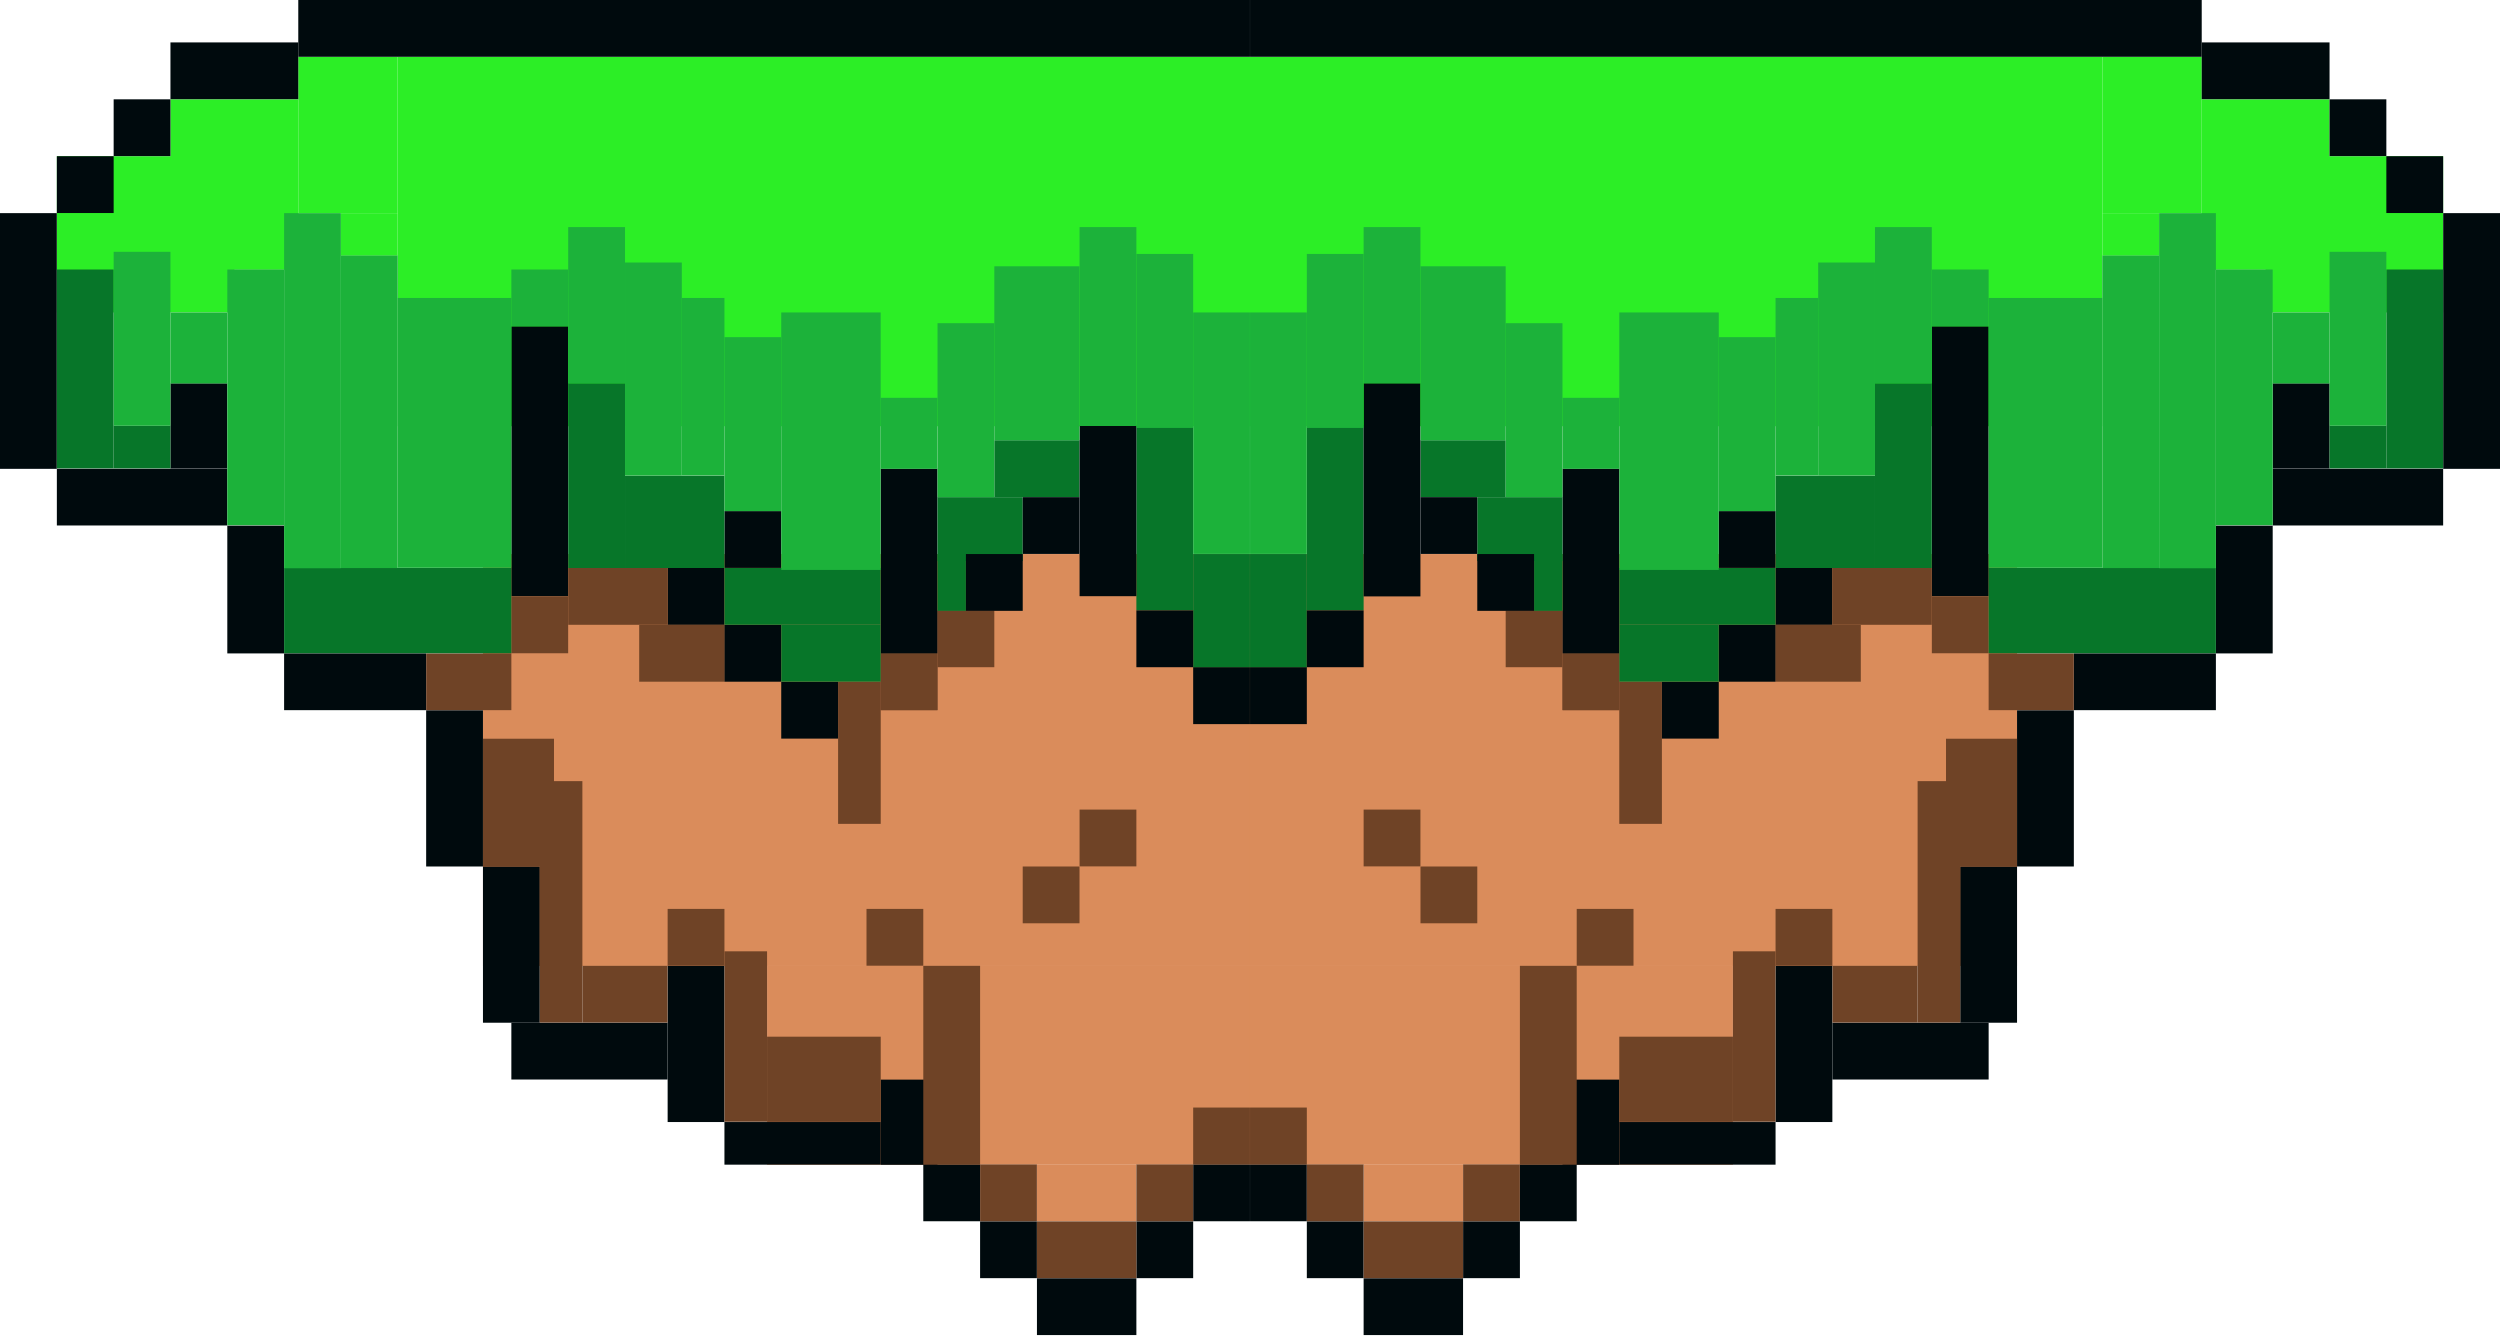
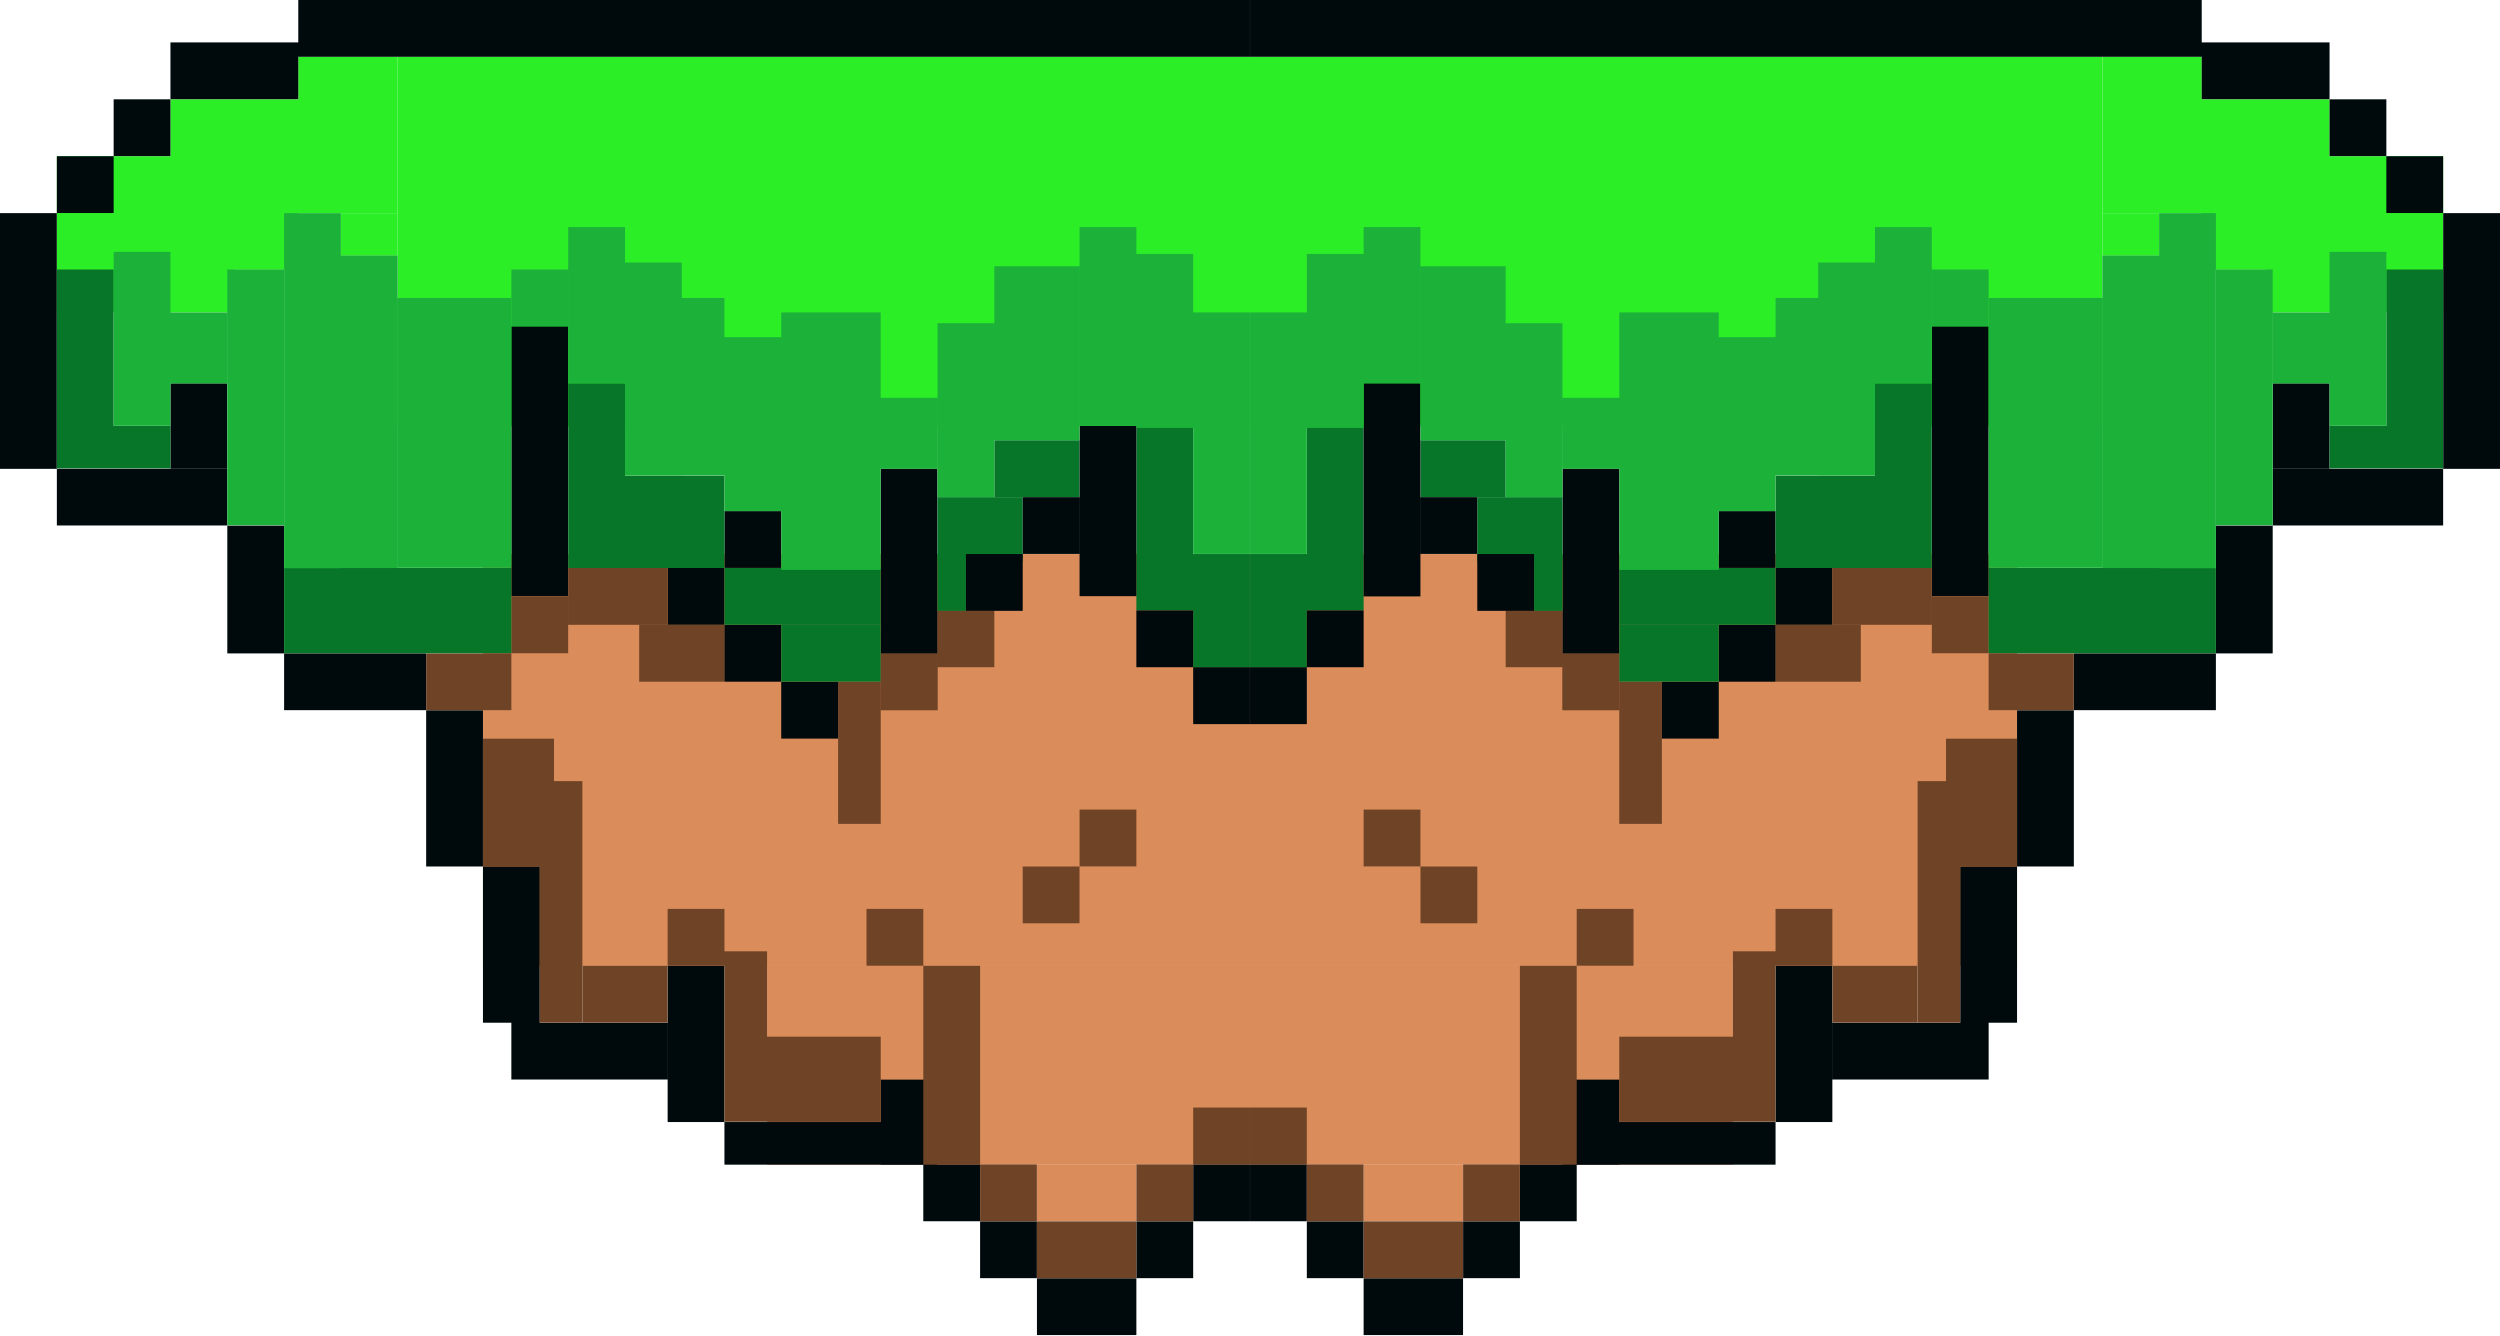
- <svg xmlns="http://www.w3.org/2000/svg" version="1.1" viewBox="0 0 46.567 24.871" xml:space="preserve">
-   <g transform="translate(-32.279 -157.43)">
-     <rect x="39.688" y="158.49" width="15.875" height="6.879" fill="#2cee26" stroke-width=".882" />
-     <rect x="41.275" y="167.75" width="14.288" height="7.673" fill="#da8c5b" stroke-width=".884" />
-     <rect x="46.567" y="175.42" width="8.996" height="3.704" fill="#da8c5b" stroke-width=".487" />
-     <rect x="51.594" y="179.12" width="1.852" height="1.058" fill="#da8c5b" stroke-width=".118" />
-     <rect x="37.835" y="158.49" width="1.852" height="2.91" fill="#2cee26" stroke-width=".196" />
-     <rect x="35.454" y="159.28" width="2.381" height="3.175" fill="#2cee26" stroke-width=".232" />
-     <rect x="33.338" y="160.34" width="3.307" height="2.91" fill="#2cee26" stroke-width=".262" />
-     <rect x="38.629" y="161.4" width="1.058" height=".794" fill="#2cee26" stroke-width=".077" />
-     <rect x="37.835" y="157.43" width="17.727" height="1.058" fill="#000a0d" stroke-width=".274" />
-     <rect x="35.454" y="158.22" width="2.381" height="1.058" fill="#000a0d" stroke-width=".101" />
-     <rect x="34.396" y="159.28" width="1.058" height="1.058" fill="#000a0d" stroke-width=".067" />
-     <rect x="33.338" y="160.34" width="1.058" height="1.058" fill="#000a0d" stroke-width=".067" />
-     <rect x="32.279" y="161.4" width="1.058" height="4.763" fill="#000a0d" stroke-width=".142" />
-     <rect x="33.338" y="166.16" width="3.175" height="1.058" fill="#000a0d" stroke-width=".116" />
-     <rect x="35.454" y="164.57" width="1.058" height="1.587" fill="#000a0d" stroke-width=".082" />
-     <rect x="36.513" y="167.22" width="1.058" height="2.381" fill="#000a0d" stroke-width=".101" />
-     <rect x="37.571" y="169.6" width="2.646" height="1.058" fill="#000a0d" stroke-width=".106" />
-     <rect x="41.804" y="163.51" width="1.058" height="5.027" fill="#000a0d" stroke-width=".146" />
-     <rect x="40.217" y="170.66" width="1.058" height="2.91" fill="#000a0d" stroke-width=".111" />
-     <rect x="41.275" y="173.57" width="1.058" height="2.91" fill="#000a0d" stroke-width=".111" />
-     <rect x="41.804" y="176.48" width="2.91" height="1.058" fill="#000a0d" stroke-width=".111" />
-     <rect x="44.715" y="175.42" width="1.058" height="2.91" fill="#000a0d" stroke-width=".111" />
-     <rect x="45.773" y="178.33" width="2.91" height=".794" fill="#000a0d" stroke-width=".096" />
-     <rect x="48.683" y="177.54" width="1.058" height="1.587" fill="#000a0d" stroke-width=".082" />
-     <rect x="49.477" y="179.12" width="1.058" height="1.058" fill="#000a0d" stroke-width=".067" />
-     <rect x="54.504" y="179.12" width="1.058" height="1.058" fill="#000a0d" stroke-width=".067" />
-     <rect x="53.446" y="180.18" width="1.058" height="1.058" fill="#000a0d" stroke-width=".067" />
-     <rect x="50.535" y="180.18" width="1.058" height="1.058" fill="#000a0d" stroke-width=".067" />
-     <rect x="51.594" y="181.24" width="1.852" height="1.058" fill="#000a0d" stroke-width=".089" />
-     <rect x="44.715" y="168.01" width="1.058" height="1.058" fill="#000a0d" stroke-width=".067" />
-     <rect x="40.217" y="169.6" width="1.587" height="1.058" fill="#6f4326" stroke-width=".082" />
-     <rect x="41.804" y="168.54" width="1.058" height="1.058" fill="#6f4326" stroke-width=".067" />
-     <rect x="42.863" y="168.01" width="1.852" height="1.058" fill="#6f4326" stroke-width=".089" />
-     <rect x="44.185" y="169.07" width="1.587" height="1.058" fill="#6f4326" stroke-width=".082" />
-     <rect x="43.127" y="175.42" width="1.587" height="1.058" fill="#6f4326" stroke-width=".082" />
-     <rect x="44.715" y="174.36" width="1.058" height="1.058" fill="#6f4326" stroke-width=".067" />
-     <rect x="45.773" y="175.15" width=".794" height="3.175" fill="#6f4326" stroke-width=".101" />
-     <rect x="46.567" y="176.74" width="2.117" height="1.587" fill="#6f4326" stroke-width=".116" />
-     <rect x="47.89" y="170.13" width=".794" height="2.646" fill="#6f4326" stroke-width=".092" />
-     <rect x="48.419" y="174.36" width="1.058" height="1.058" fill="#6f4326" stroke-width=".067" />
-     <rect x="51.329" y="173.57" width="1.058" height="1.058" fill="#6f4326" stroke-width=".067" />
-     <rect x="52.388" y="172.51" width="1.058" height="1.058" fill="#6f4326" stroke-width=".067" />
-     <rect x="48.683" y="169.6" width="1.058" height="1.058" fill="#6f4326" stroke-width=".067" />
-     <rect x="48.683" y="169.6" width="1.058" height="1.058" fill="#6f4326" stroke-width=".067" />
-     <rect x="49.742" y="168.8" width="1.058" height="1.058" fill="#6f4326" stroke-width=".067" />
-     <rect x="49.477" y="175.42" width="1.058" height="3.704" fill="#6f4326" stroke-width=".125" />
-     <rect x="50.535" y="179.12" width="1.058" height="1.058" fill="#6f4326" stroke-width=".067" />
-     <rect x="51.594" y="180.18" width="1.852" height="1.058" fill="#6f4326" stroke-width=".089" />
-     <rect x="53.446" y="179.12" width="1.058" height="1.058" fill="#6f4326" stroke-width=".067" />
-     <rect x="54.504" y="178.06" width="1.058" height="1.058" fill="#6f4326" stroke-width=".067" />
-     <rect x="41.275" y="171.19" width="1.323" height="2.381" fill="#6f4326" stroke-width=".112" />
-     <rect x="42.333" y="171.98" width=".794" height="4.498" fill="#6f4326" stroke-width=".12" />
-     <rect x="45.773" y="166.95" width="1.058" height="1.058" fill="#000a0d" stroke-width=".067" />
-     <rect x="45.773" y="169.07" width="1.058" height="1.058" fill="#000a0d" stroke-width=".067" />
-     <rect x="46.831" y="170.13" width="1.058" height="1.058" fill="#000a0d" stroke-width=".067" />
-     <rect x="48.683" y="166.16" width="1.058" height="3.44" fill="#000a0d" stroke-width=".121" />
-     <rect x="49.742" y="167.75" width=".529" height="1.058" fill="#077629" stroke-width=".047" />
-     <rect x="49.742" y="166.69" width="1.587" height="1.191" fill="#077629" stroke-width=".087" />
-     <rect x="50.8" y="165.63" width="1.587" height="1.058" fill="#077629" stroke-width=".082" />
-     <rect x="53.446" y="165.36" width="1.058" height="3.44" fill="#077629" stroke-width=".121" />
-     <rect x="54.504" y="167.75" width="1.058" height="2.117" fill="#077629" stroke-width=".095" />
-     <rect x="50.271" y="167.75" width="1.058" height="1.058" fill="#000a0d" stroke-width=".067" />
-     <rect x="51.329" y="166.69" width="1.058" height="1.058" fill="#000a0d" stroke-width=".067" />
-     <rect x="52.388" y="165.36" width="1.058" height="3.175" fill="#000a0d" stroke-width=".116" />
-     <rect x="53.446" y="168.8" width="1.058" height="1.058" fill="#000a0d" stroke-width=".067" />
-     <rect x="54.504" y="169.86" width="1.058" height="1.058" fill="#000a0d" stroke-width=".067" />
-     <rect x="33.338" y="162.45" width="1.058" height="3.704" fill="#077629" stroke-width=".125" />
-     <rect x="34.396" y="165.36" width="1.058" height=".794" fill="#077629" stroke-width=".058" />
-     <rect x="37.571" y="168.01" width="4.233" height="1.587" fill="#077629" stroke-width=".164" />
-     <rect x="42.863" y="164.57" width="1.058" height="3.44" fill="#077629" stroke-width=".121" />
-     <rect x="43.921" y="166.29" width="1.852" height="1.72" fill="#077629" stroke-width=".113" />
-     <rect x="45.773" y="168.01" width="2.91" height="1.058" fill="#077629" stroke-width=".111" />
-     <rect x="46.831" y="169.07" width="1.852" height="1.058" fill="#077629" stroke-width=".089" />
-     <rect x="37.571" y="161.4" width="1.058" height="6.615" fill="#1cb23a" stroke-width=".223" />
-     <rect x="38.629" y="162.19" width="1.058" height="5.821" fill="#1cb23a" stroke-width=".209" />
-     <rect x="39.688" y="162.98" width="2.117" height="5.027" fill="#1cb23a" stroke-width=".275" />
-     <rect x="41.804" y="162.45" width="1.058" height="1.058" fill="#1cb23a" stroke-width=".089" />
-     <rect x="42.863" y="161.66" width="1.058" height="2.91" fill="#1cb23a" stroke-width=".148" />
-     <rect x="43.921" y="162.32" width="1.058" height="3.969" fill="#1cb23a" stroke-width=".173" />
-     <rect x="44.979" y="162.98" width=".794" height="3.307" fill="#1cb23a" stroke-width=".137" />
-     <rect x="45.773" y="163.71" width="1.058" height="3.241" fill="#1cb23a" stroke-width=".156" />
-     <rect x="46.831" y="163.25" width="1.852" height="4.796" fill="#1cb23a" stroke-width=".252" />
-     <rect x="48.683" y="164.84" width="1.058" height="1.323" fill="#1cb23a" stroke-width=".1" />
-     <rect x="49.742" y="163.45" width="1.058" height="3.241" fill="#1cb23a" stroke-width=".156" />
-     <rect x="50.8" y="162.39" width="1.587" height="3.241" fill="#1cb23a" stroke-width=".191" />
-     <rect x="52.388" y="161.66" width="1.058" height="3.704" fill="#1cb23a" stroke-width=".167" />
-     <rect x="53.446" y="162.16" width="1.058" height="3.241" fill="#1cb23a" stroke-width=".156" />
-     <rect x="54.504" y="163.25" width="1.058" height="4.498" fill="#1cb23a" stroke-width=".184" />
-     <rect x="36.513" y="162.45" width="1.058" height="4.763" fill="#1cb23a" stroke-width=".19" />
-     <rect x="35.454" y="163.25" width="1.058" height="1.323" fill="#1cb23a" stroke-width=".1" />
-     <rect x="34.396" y="162.12" width="1.058" height="3.241" fill="#1cb23a" stroke-width=".156" />
-     <rect transform="scale(-1,1)" x="-71.437" y="158.49" width="15.875" height="6.879" fill="#2cee26" stroke-width=".882" />
-     <rect transform="scale(-1,1)" x="-69.85" y="167.75" width="14.288" height="7.673" fill="#da8c5b" stroke-width=".884" />
-     <rect transform="scale(-1,1)" x="-64.558" y="175.42" width="8.996" height="3.704" fill="#da8c5b" stroke-width=".487" />
-     <rect transform="scale(-1,1)" x="-59.531" y="179.12" width="1.852" height="1.058" fill="#da8c5b" stroke-width=".118" />
-     <rect transform="scale(-1,1)" x="-73.29" y="158.49" width="1.852" height="2.91" fill="#2cee26" stroke-width=".196" />
-     <rect transform="scale(-1,1)" x="-75.671" y="159.28" width="2.381" height="3.175" fill="#2cee26" stroke-width=".232" />
-     <rect transform="scale(-1,1)" x="-77.787" y="160.34" width="3.307" height="2.91" fill="#2cee26" stroke-width=".262" />
-     <rect transform="scale(-1,1)" x="-72.496" y="161.4" width="1.058" height=".794" fill="#2cee26" stroke-width=".077" />
-     <rect transform="scale(-1,1)" x="-73.29" y="157.43" width="17.727" height="1.058" fill="#000a0d" stroke-width=".274" />
-     <rect transform="scale(-1,1)" x="-75.671" y="158.22" width="2.381" height="1.058" fill="#000a0d" stroke-width=".101" />
-     <rect transform="scale(-1,1)" x="-76.729" y="159.28" width="1.058" height="1.058" fill="#000a0d" stroke-width=".067" />
-     <rect transform="scale(-1,1)" x="-77.787" y="160.34" width="1.058" height="1.058" fill="#000a0d" stroke-width=".067" />
-     <rect transform="scale(-1,1)" x="-78.846" y="161.4" width="1.058" height="4.763" fill="#000a0d" stroke-width=".142" />
-     <rect transform="scale(-1,1)" x="-77.787" y="166.16" width="3.175" height="1.058" fill="#000a0d" stroke-width=".116" />
-     <rect transform="scale(-1,1)" x="-75.671" y="164.57" width="1.058" height="1.587" fill="#000a0d" stroke-width=".082" />
-     <rect transform="scale(-1,1)" x="-74.612" y="167.22" width="1.058" height="2.381" fill="#000a0d" stroke-width=".101" />
-     <rect transform="scale(-1,1)" x="-73.554" y="169.6" width="2.646" height="1.058" fill="#000a0d" stroke-width=".106" />
-     <rect transform="scale(-1,1)" x="-69.321" y="163.51" width="1.058" height="5.027" fill="#000a0d" stroke-width=".146" />
-     <rect transform="scale(-1,1)" x="-70.908" y="170.66" width="1.058" height="2.91" fill="#000a0d" stroke-width=".111" />
-     <rect transform="scale(-1,1)" x="-69.85" y="173.57" width="1.058" height="2.91" fill="#000a0d" stroke-width=".111" />
-     <rect transform="scale(-1,1)" x="-69.321" y="176.48" width="2.91" height="1.058" fill="#000a0d" stroke-width=".111" />
-     <rect transform="scale(-1,1)" x="-66.41" y="175.42" width="1.058" height="2.91" fill="#000a0d" stroke-width=".111" />
-     <rect transform="scale(-1,1)" x="-65.352" y="178.33" width="2.91" height=".794" fill="#000a0d" stroke-width=".096" />
-     <rect transform="scale(-1,1)" x="-62.442" y="177.54" width="1.058" height="1.587" fill="#000a0d" stroke-width=".082" />
-     <rect transform="scale(-1,1)" x="-61.648" y="179.12" width="1.058" height="1.058" fill="#000a0d" stroke-width=".067" />
-     <rect transform="scale(-1,1)" x="-56.621" y="179.12" width="1.058" height="1.058" fill="#000a0d" stroke-width=".067" />
-     <rect transform="scale(-1,1)" x="-57.679" y="180.18" width="1.058" height="1.058" fill="#000a0d" stroke-width=".067" />
-     <rect transform="scale(-1,1)" x="-60.59" y="180.18" width="1.058" height="1.058" fill="#000a0d" stroke-width=".067" />
-     <rect transform="scale(-1,1)" x="-59.531" y="181.24" width="1.852" height="1.058" fill="#000a0d" stroke-width=".089" />
-     <rect transform="scale(-1,1)" x="-66.41" y="168.01" width="1.058" height="1.058" fill="#000a0d" stroke-width=".067" />
-     <rect transform="scale(-1,1)" x="-70.908" y="169.6" width="1.587" height="1.058" fill="#6f4326" stroke-width=".082" />
-     <rect transform="scale(-1,1)" x="-69.321" y="168.54" width="1.058" height="1.058" fill="#6f4326" stroke-width=".067" />
-     <rect transform="scale(-1,1)" x="-68.262" y="168.01" width="1.852" height="1.058" fill="#6f4326" stroke-width=".089" />
-     <rect transform="scale(-1,1)" x="-66.94" y="169.07" width="1.587" height="1.058" fill="#6f4326" stroke-width=".082" />
-     <rect transform="scale(-1,1)" x="-67.998" y="175.42" width="1.587" height="1.058" fill="#6f4326" stroke-width=".082" />
-     <rect transform="scale(-1,1)" x="-66.41" y="174.36" width="1.058" height="1.058" fill="#6f4326" stroke-width=".067" />
-     <rect transform="scale(-1,1)" x="-65.352" y="175.15" width=".794" height="3.175" fill="#6f4326" stroke-width=".101" />
-     <rect transform="scale(-1,1)" x="-64.558" y="176.74" width="2.117" height="1.587" fill="#6f4326" stroke-width=".116" />
-     <rect transform="scale(-1,1)" x="-63.235" y="170.13" width=".794" height="2.646" fill="#6f4326" stroke-width=".092" />
-     <rect transform="scale(-1,1)" x="-62.706" y="174.36" width="1.058" height="1.058" fill="#6f4326" stroke-width=".067" />
-     <rect transform="scale(-1,1)" x="-59.796" y="173.57" width="1.058" height="1.058" fill="#6f4326" stroke-width=".067" />
-     <rect transform="scale(-1,1)" x="-58.737" y="172.51" width="1.058" height="1.058" fill="#6f4326" stroke-width=".067" />
-     <rect transform="scale(-1,1)" x="-62.442" y="169.6" width="1.058" height="1.058" fill="#6f4326" stroke-width=".067" />
-     <rect transform="scale(-1,1)" x="-62.442" y="169.6" width="1.058" height="1.058" fill="#6f4326" stroke-width=".067" />
-     <rect transform="scale(-1,1)" x="-61.383" y="168.8" width="1.058" height="1.058" fill="#6f4326" stroke-width=".067" />
-     <rect transform="scale(-1,1)" x="-61.648" y="175.42" width="1.058" height="3.704" fill="#6f4326" stroke-width=".125" />
-     <rect transform="scale(-1,1)" x="-60.59" y="179.12" width="1.058" height="1.058" fill="#6f4326" stroke-width=".067" />
-     <rect transform="scale(-1,1)" x="-59.531" y="180.18" width="1.852" height="1.058" fill="#6f4326" stroke-width=".089" />
-     <rect transform="scale(-1,1)" x="-57.679" y="179.12" width="1.058" height="1.058" fill="#6f4326" stroke-width=".067" />
-     <rect transform="scale(-1,1)" x="-56.621" y="178.06" width="1.058" height="1.058" fill="#6f4326" stroke-width=".067" />
-     <rect transform="scale(-1,1)" x="-69.85" y="171.19" width="1.323" height="2.381" fill="#6f4326" stroke-width=".112" />
-     <rect transform="scale(-1,1)" x="-68.792" y="171.98" width=".794" height="4.498" fill="#6f4326" stroke-width=".12" />
-     <rect transform="scale(-1,1)" x="-65.352" y="166.95" width="1.058" height="1.058" fill="#000a0d" stroke-width=".067" />
-     <rect transform="scale(-1,1)" x="-65.352" y="169.07" width="1.058" height="1.058" fill="#000a0d" stroke-width=".067" />
-     <rect transform="scale(-1,1)" x="-64.294" y="170.13" width="1.058" height="1.058" fill="#000a0d" stroke-width=".067" />
-     <rect transform="scale(-1,1)" x="-62.442" y="166.16" width="1.058" height="3.44" fill="#000a0d" stroke-width=".121" />
-     <rect transform="scale(-1,1)" x="-61.383" y="167.75" width=".529" height="1.058" fill="#077629" stroke-width=".047" />
-     <rect transform="scale(-1,1)" x="-61.383" y="166.69" width="1.587" height="1.191" fill="#077629" stroke-width=".087" />
-     <rect transform="scale(-1,1)" x="-60.325" y="165.63" width="1.587" height="1.058" fill="#077629" stroke-width=".082" />
-     <rect transform="scale(-1,1)" x="-57.679" y="165.36" width="1.058" height="3.44" fill="#077629" stroke-width=".121" />
-     <rect transform="scale(-1,1)" x="-56.621" y="167.75" width="1.058" height="2.117" fill="#077629" stroke-width=".095" />
-     <rect transform="scale(-1,1)" x="-60.854" y="167.75" width="1.058" height="1.058" fill="#000a0d" stroke-width=".067" />
-     <rect transform="scale(-1,1)" x="-59.796" y="166.69" width="1.058" height="1.058" fill="#000a0d" stroke-width=".067" />
-     <rect transform="scale(-1,1)" x="-58.737" y="164.57" width="1.058" height="3.969" fill="#000a0d" stroke-width=".13" />
-     <rect transform="scale(-1,1)" x="-57.679" y="168.8" width="1.058" height="1.058" fill="#000a0d" stroke-width=".067" />
-     <rect transform="scale(-1,1)" x="-56.621" y="169.86" width="1.058" height="1.058" fill="#000a0d" stroke-width=".067" />
-     <rect transform="scale(-1,1)" x="-77.787" y="162.45" width="1.058" height="3.704" fill="#077629" stroke-width=".125" />
-     <rect transform="scale(-1,1)" x="-76.729" y="165.36" width="1.058" height=".794" fill="#077629" stroke-width=".058" />
-     <rect transform="scale(-1,1)" x="-73.554" y="168.01" width="4.233" height="1.587" fill="#077629" stroke-width=".164" />
-     <rect transform="scale(-1,1)" x="-68.262" y="164.57" width="1.058" height="3.44" fill="#077629" stroke-width=".121" />
-     <rect transform="scale(-1,1)" x="-67.204" y="166.29" width="1.852" height="1.72" fill="#077629" stroke-width=".113" />
-     <rect transform="scale(-1,1)" x="-65.352" y="168.01" width="2.91" height="1.058" fill="#077629" stroke-width=".111" />
-     <rect transform="scale(-1,1)" x="-64.294" y="169.07" width="1.852" height="1.058" fill="#077629" stroke-width=".089" />
-     <rect transform="scale(-1,1)" x="-73.554" y="161.4" width="1.058" height="6.615" fill="#1cb23a" stroke-width=".223" />
-     <rect transform="scale(-1,1)" x="-72.496" y="162.19" width="1.058" height="5.821" fill="#1cb23a" stroke-width=".209" />
-     <rect transform="scale(-1,1)" x="-71.437" y="162.98" width="2.117" height="5.027" fill="#1cb23a" stroke-width=".275" />
-     <rect transform="scale(-1,1)" x="-69.321" y="162.45" width="1.058" height="1.058" fill="#1cb23a" stroke-width=".089" />
-     <rect transform="scale(-1,1)" x="-68.262" y="161.66" width="1.058" height="2.91" fill="#1cb23a" stroke-width=".148" />
-     <rect transform="scale(-1,1)" x="-67.204" y="162.32" width="1.058" height="3.969" fill="#1cb23a" stroke-width=".173" />
-     <rect transform="scale(-1,1)" x="-66.146" y="162.98" width=".794" height="3.307" fill="#1cb23a" stroke-width=".137" />
-     <rect transform="scale(-1,1)" x="-65.352" y="163.71" width="1.058" height="3.241" fill="#1cb23a" stroke-width=".156" />
-     <rect transform="scale(-1,1)" x="-64.294" y="163.25" width="1.852" height="4.796" fill="#1cb23a" stroke-width=".252" />
-     <rect transform="scale(-1,1)" x="-62.442" y="164.84" width="1.058" height="1.323" fill="#1cb23a" stroke-width=".1" />
-     <rect transform="scale(-1,1)" x="-61.383" y="163.45" width="1.058" height="3.241" fill="#1cb23a" stroke-width=".156" />
-     <rect transform="scale(-1,1)" x="-60.325" y="162.39" width="1.587" height="3.241" fill="#1cb23a" stroke-width=".191" />
-     <rect transform="scale(-1,1)" x="-58.737" y="161.66" width="1.058" height="2.91" fill="#1cb23a" stroke-width=".148" />
-     <rect transform="scale(-1,1)" x="-57.679" y="162.16" width="1.058" height="3.241" fill="#1cb23a" stroke-width=".156" />
-     <rect transform="scale(-1,1)" x="-56.621" y="163.25" width="1.058" height="4.498" fill="#1cb23a" stroke-width=".184" />
-     <rect transform="scale(-1,1)" x="-74.612" y="162.45" width="1.058" height="4.763" fill="#1cb23a" stroke-width=".19" />
-     <rect transform="scale(-1,1)" x="-75.671" y="163.25" width="1.058" height="1.323" fill="#1cb23a" stroke-width=".1" />
-     <rect transform="scale(-1,1)" x="-76.729" y="162.12" width="1.058" height="3.241" fill="#1cb23a" stroke-width=".156" />
-   </g>
+ <svg xmlns="http://www.w3.org/2000/svg" xml:space="preserve" viewBox="0 0 46.567 24.871">
+   <path fill="#2cee26" d="M7.409 1.06h15.875v6.879H7.409z" />
+   <path fill="#da8c5b" d="M8.996 10.32h14.288v7.673H8.996z" />
+   <path fill="#da8c5b" d="M14.288 17.99h8.996v3.704h-8.996z" />
+   <path fill="#da8c5b" d="M19.315 21.69h1.852v1.058h-1.852z" />
+   <path fill="#2cee26" d="M5.556 1.06h1.852v2.91H5.556zM3.175 1.85h2.381v3.175H3.175z" />
+   <path fill="#2cee26" d="M1.059 2.91h3.307v2.91H1.059zM6.35 3.97h1.058v.794H6.35z" />
+   <path fill="#000a0d" d="M5.556 0h17.727v1.058H5.556zM3.175.79h2.381v1.058H3.175zM2.117 1.85h1.058v1.058H2.117zM1.059 2.91h1.058v1.058H1.059zM0 3.97h1.058v4.763H0zM1.059 8.73h3.175v1.058H1.059zM3.175 7.14h1.058v1.587H3.175zM4.234 9.79h1.058v2.381H4.234zM5.292 12.17h2.646v1.058H5.292zM9.525 6.08h1.058v5.027H9.525zM7.938 13.23h1.058v2.91H7.938zM8.996 16.14h1.058v2.91H8.996zM9.525 19.05h2.91v1.058h-2.91zM12.436 17.99h1.058v2.91h-1.058zM13.494 20.9h2.91v.794h-2.91zM16.404 20.11h1.058v1.587h-1.058z" />
+   <path fill="#000a0d" d="M17.198 21.69h1.058v1.058h-1.058zM22.225 21.69h1.058v1.058h-1.058zM21.167 22.75h1.058v1.058h-1.058zM18.256 22.75h1.058v1.058h-1.058zM19.315 23.81h1.852v1.058h-1.852zM12.436 10.58h1.058v1.058h-1.058z" />
+   <path fill="#6f4326" d="M7.938 12.17h1.587v1.058H7.938zM9.525 11.11h1.058v1.058H9.525zM10.584 10.58h1.852v1.058h-1.852zM11.906 11.64h1.587v1.058h-1.587zM10.848 17.99h1.587v1.058h-1.587zM12.436 16.93h1.058v1.058h-1.058zM13.494 17.72h.794v3.175h-.794zM14.288 19.31h2.117v1.587h-2.117zM15.611 12.7h.794v2.646h-.794zM16.14 16.93h1.058v1.058H16.14zM19.05 16.14h1.058v1.058H19.05zM20.109 15.08h1.058v1.058h-1.058z" />
+   <path fill="#6f4326" d="M16.404 12.17h1.058v1.058h-1.058z" />
+   <path fill="#6f4326" d="M16.404 12.17h1.058v1.058h-1.058zM17.463 11.37h1.058v1.058h-1.058zM17.198 17.99h1.058v3.704h-1.058zM18.256 21.69h1.058v1.058h-1.058zM19.315 22.75h1.852v1.058h-1.852zM21.167 21.69h1.058v1.058h-1.058zM22.225 20.63h1.058v1.058h-1.058zM8.996 13.76h1.323v2.381H8.996z" />
+   <path fill="#6f4326" d="M10.054 14.55h.794v4.498h-.794z" />
+   <path fill="#000a0d" d="M13.494 9.52h1.058v1.058h-1.058zM13.494 11.64h1.058v1.058h-1.058zM14.552 12.7h1.058v1.058h-1.058zM16.404 8.73h1.058v3.44h-1.058z" />
+   <path fill="#077629" d="M17.463 10.32h.529v1.058h-.529z" />
+   <path fill="#077629" d="M17.463 9.26h1.587v1.191h-1.587zM18.521 8.2h1.587v1.058h-1.587zM21.167 7.93h1.058v3.44h-1.058zM22.225 10.32h1.058v2.117h-1.058z" />
+   <path fill="#000a0d" d="M17.992 10.32h1.058v1.058h-1.058zM19.05 9.26h1.058v1.058H19.05zM20.109 7.93h1.058v3.175h-1.058zM21.167 11.37h1.058v1.058h-1.058zM22.225 12.43h1.058v1.058h-1.058z" />
+   <path fill="#077629" d="M1.059 5.02h1.058v3.704H1.059zM2.117 7.93h1.058v.794H2.117zM5.292 10.58h4.233v1.587H5.292zM10.584 7.14h1.058v3.44h-1.058zM11.642 8.86h1.852v1.72h-1.852zM13.494 10.58h2.91v1.058h-2.91zM14.552 11.64h1.852v1.058h-1.852z" />
+   <path fill="#1cb23a" d="M5.292 3.97H6.35v6.615H5.292zM6.35 4.76h1.058v5.821H6.35zM7.409 5.55h2.117v5.027H7.409z" />
+   <path fill="#1cb23a" d="M9.525 5.02h1.058v1.058H9.525zM10.584 4.23h1.058v2.91h-1.058zM11.642 4.89H12.7v3.969h-1.058zM12.7 5.55h.794v3.307H12.7zM13.494 6.28h1.058v3.241h-1.058zM14.552 5.82h1.852v4.796h-1.852zM16.404 7.41h1.058v1.323h-1.058zM17.463 6.02h1.058v3.241h-1.058zM18.521 4.96h1.587v3.241h-1.587zM20.109 4.23h1.058v3.704h-1.058zM21.167 4.73h1.058v3.241h-1.058zM22.225 5.82h1.058v4.498h-1.058zM4.234 5.02h1.058v4.763H4.234zM3.175 5.82h1.058v1.323H3.175zM2.117 4.69h1.058v3.241H2.117z" />
+   <path fill="#2cee26" d="M39.158 1.06H23.283v6.879h15.875z" />
+   <path fill="#da8c5b" d="M37.571 10.32H23.283v7.673h14.288z" />
+   <path fill="#da8c5b" d="M32.279 17.99h-8.996v3.704h8.996z" />
+   <path fill="#da8c5b" d="M27.252 21.69H25.4v1.058h1.852z" />
+   <path fill="#2cee26" d="M41.011 1.06h-1.852v2.91h1.852zM43.392 1.85h-2.381v3.175h2.381z" />
+   <path fill="#2cee26" d="M45.508 2.91h-3.307v2.91h3.307zM40.217 3.97h-1.058v.794h1.058z" />
+   <path fill="#000a0d" d="M41.011 0H23.284v1.058h17.727zM43.392.79h-2.381v1.058h2.381zM44.45 1.85h-1.058v1.058h1.058zM45.508 2.91H44.45v1.058h1.058zM46.567 3.97h-1.058v4.763h1.058zM45.508 8.73h-3.175v1.058h3.175zM43.392 7.14h-1.058v1.587h1.058zM42.333 9.79h-1.058v2.381h1.058zM41.275 12.17h-2.646v1.058h2.646zM37.042 6.08h-1.058v5.027h1.058zM38.629 13.23h-1.058v2.91h1.058zM37.571 16.14h-1.058v2.91h1.058zM37.042 19.05h-2.91v1.058h2.91zM34.131 17.99h-1.058v2.91h1.058zM33.073 20.9h-2.91v.794h2.91zM30.163 20.11h-1.058v1.587h1.058z" />
+   <path fill="#000a0d" d="M29.369 21.69h-1.058v1.058h1.058zM24.342 21.69h-1.058v1.058h1.058zM25.4 22.75h-1.058v1.058H25.4zM28.311 22.75h-1.058v1.058h1.058zM27.252 23.81H25.4v1.058h1.852zM34.131 10.58h-1.058v1.058h1.058z" />
+   <path fill="#6f4326" d="M38.629 12.17h-1.587v1.058h1.587zM37.042 11.11h-1.058v1.058h1.058zM35.983 10.58h-1.852v1.058h1.852zM34.661 11.64h-1.587v1.058h1.587zM35.719 17.99h-1.587v1.058h1.587zM34.131 16.93h-1.058v1.058h1.058zM33.073 17.72h-.794v3.175h.794zM32.279 19.31h-2.117v1.587h2.117zM30.956 12.7h-.794v2.646h.794zM30.427 16.93h-1.058v1.058h1.058zM27.517 16.14h-1.058v1.058h1.058zM26.458 15.08H25.4v1.058h1.058z" />
+   <path fill="#6f4326" d="M30.163 12.17h-1.058v1.058h1.058z" />
+   <path fill="#6f4326" d="M30.163 12.17h-1.058v1.058h1.058zM29.104 11.37h-1.058v1.058h1.058zM29.369 17.99h-1.058v3.704h1.058zM28.311 21.69h-1.058v1.058h1.058zM27.252 22.75H25.4v1.058h1.852zM25.4 21.69h-1.058v1.058H25.4zM24.342 20.63h-1.058v1.058h1.058zM37.571 13.76h-1.323v2.381h1.323z" />
+   <path fill="#6f4326" d="M36.513 14.55h-.794v4.498h.794z" />
+   <path fill="#000a0d" d="M33.073 9.52h-1.058v1.058h1.058zM33.073 11.64h-1.058v1.058h1.058zM32.015 12.7h-1.058v1.058h1.058zM30.163 8.73h-1.058v3.44h1.058z" />
+   <path fill="#077629" d="M29.104 10.32h-.529v1.058h.529z" />
+   <path fill="#077629" d="M29.104 9.26h-1.587v1.191h1.587zM28.046 8.2h-1.587v1.058h1.587zM25.4 7.93h-1.058v3.44H25.4zM24.342 10.32h-1.058v2.117h1.058z" />
+   <path fill="#000a0d" d="M28.575 10.32h-1.058v1.058h1.058zM27.517 9.26h-1.058v1.058h1.058zM26.458 7.14H25.4v3.969h1.058zM25.4 11.37h-1.058v1.058H25.4zM24.342 12.43h-1.058v1.058h1.058z" />
+   <path fill="#077629" d="M45.508 5.02H44.45v3.704h1.058zM44.45 7.93h-1.058v.794h1.058zM41.275 10.58h-4.233v1.587h4.233zM35.983 7.14h-1.058v3.44h1.058zM34.925 8.86h-1.852v1.72h1.852zM33.073 10.58h-2.91v1.058h2.91zM32.015 11.64h-1.852v1.058h1.852z" />
+   <path fill="#1cb23a" d="M41.275 3.97h-1.058v6.615h1.058zM40.217 4.76h-1.058v5.821h1.058zM39.158 5.55h-2.117v5.027h2.117z" />
+   <path fill="#1cb23a" d="M37.042 5.02h-1.058v1.058h1.058zM35.983 4.23h-1.058v2.91h1.058zM34.925 4.89h-1.058v3.969h1.058zM33.867 5.55h-.794v3.307h.794zM33.073 6.28h-1.058v3.241h1.058zM32.015 5.82h-1.852v4.796h1.852zM30.163 7.41h-1.058v1.323h1.058zM29.104 6.02h-1.058v3.241h1.058zM28.046 4.96h-1.587v3.241h1.587zM26.458 4.23H25.4v2.91h1.058zM25.4 4.73h-1.058v3.241H25.4zM24.342 5.82h-1.058v4.498h1.058zM42.333 5.02h-1.058v4.763h1.058zM43.392 5.82h-1.058v1.323h1.058zM44.45 4.69h-1.058v3.241h1.058z" />
</svg>
